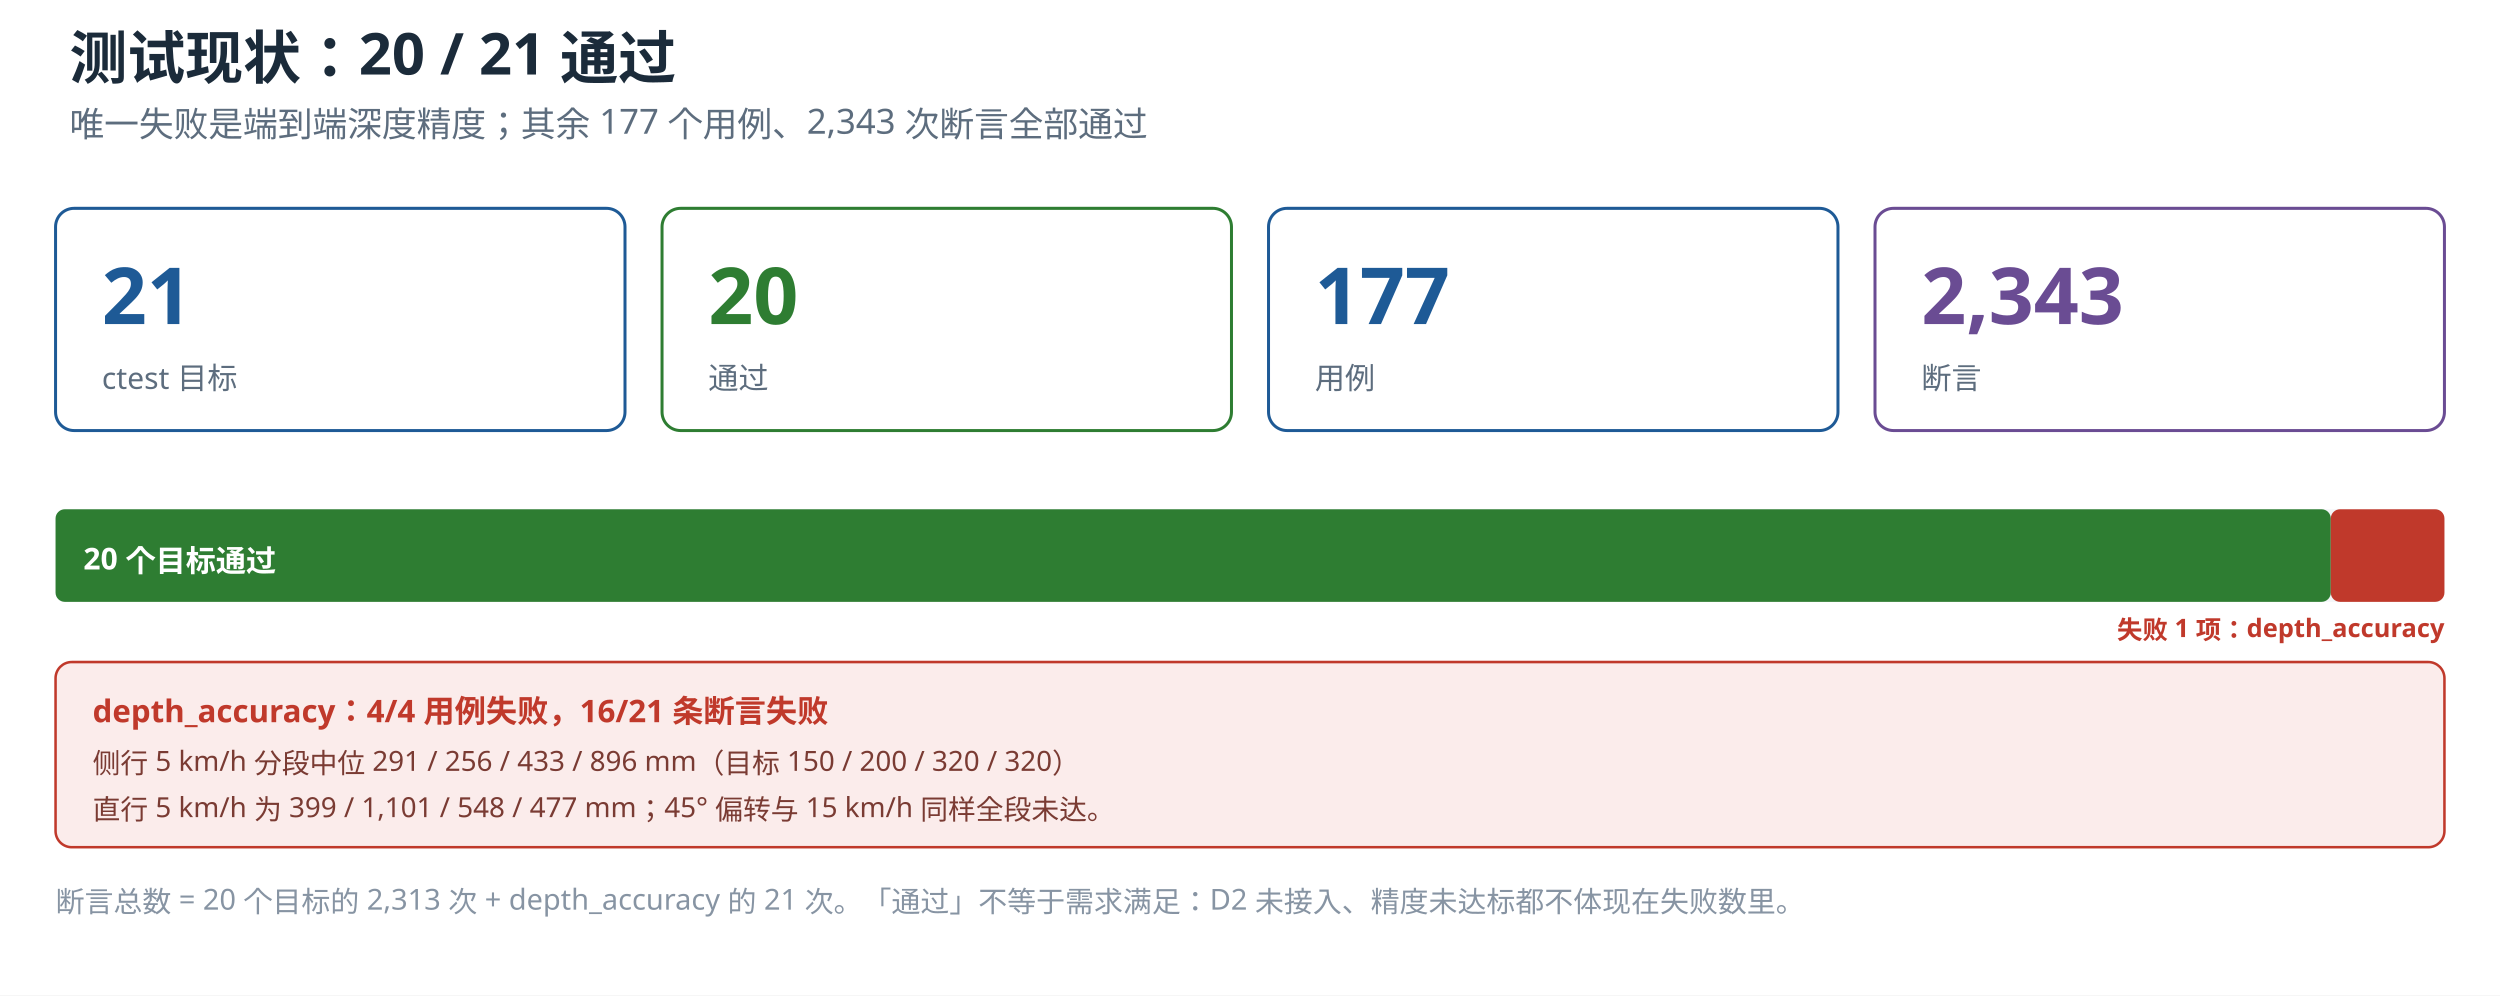
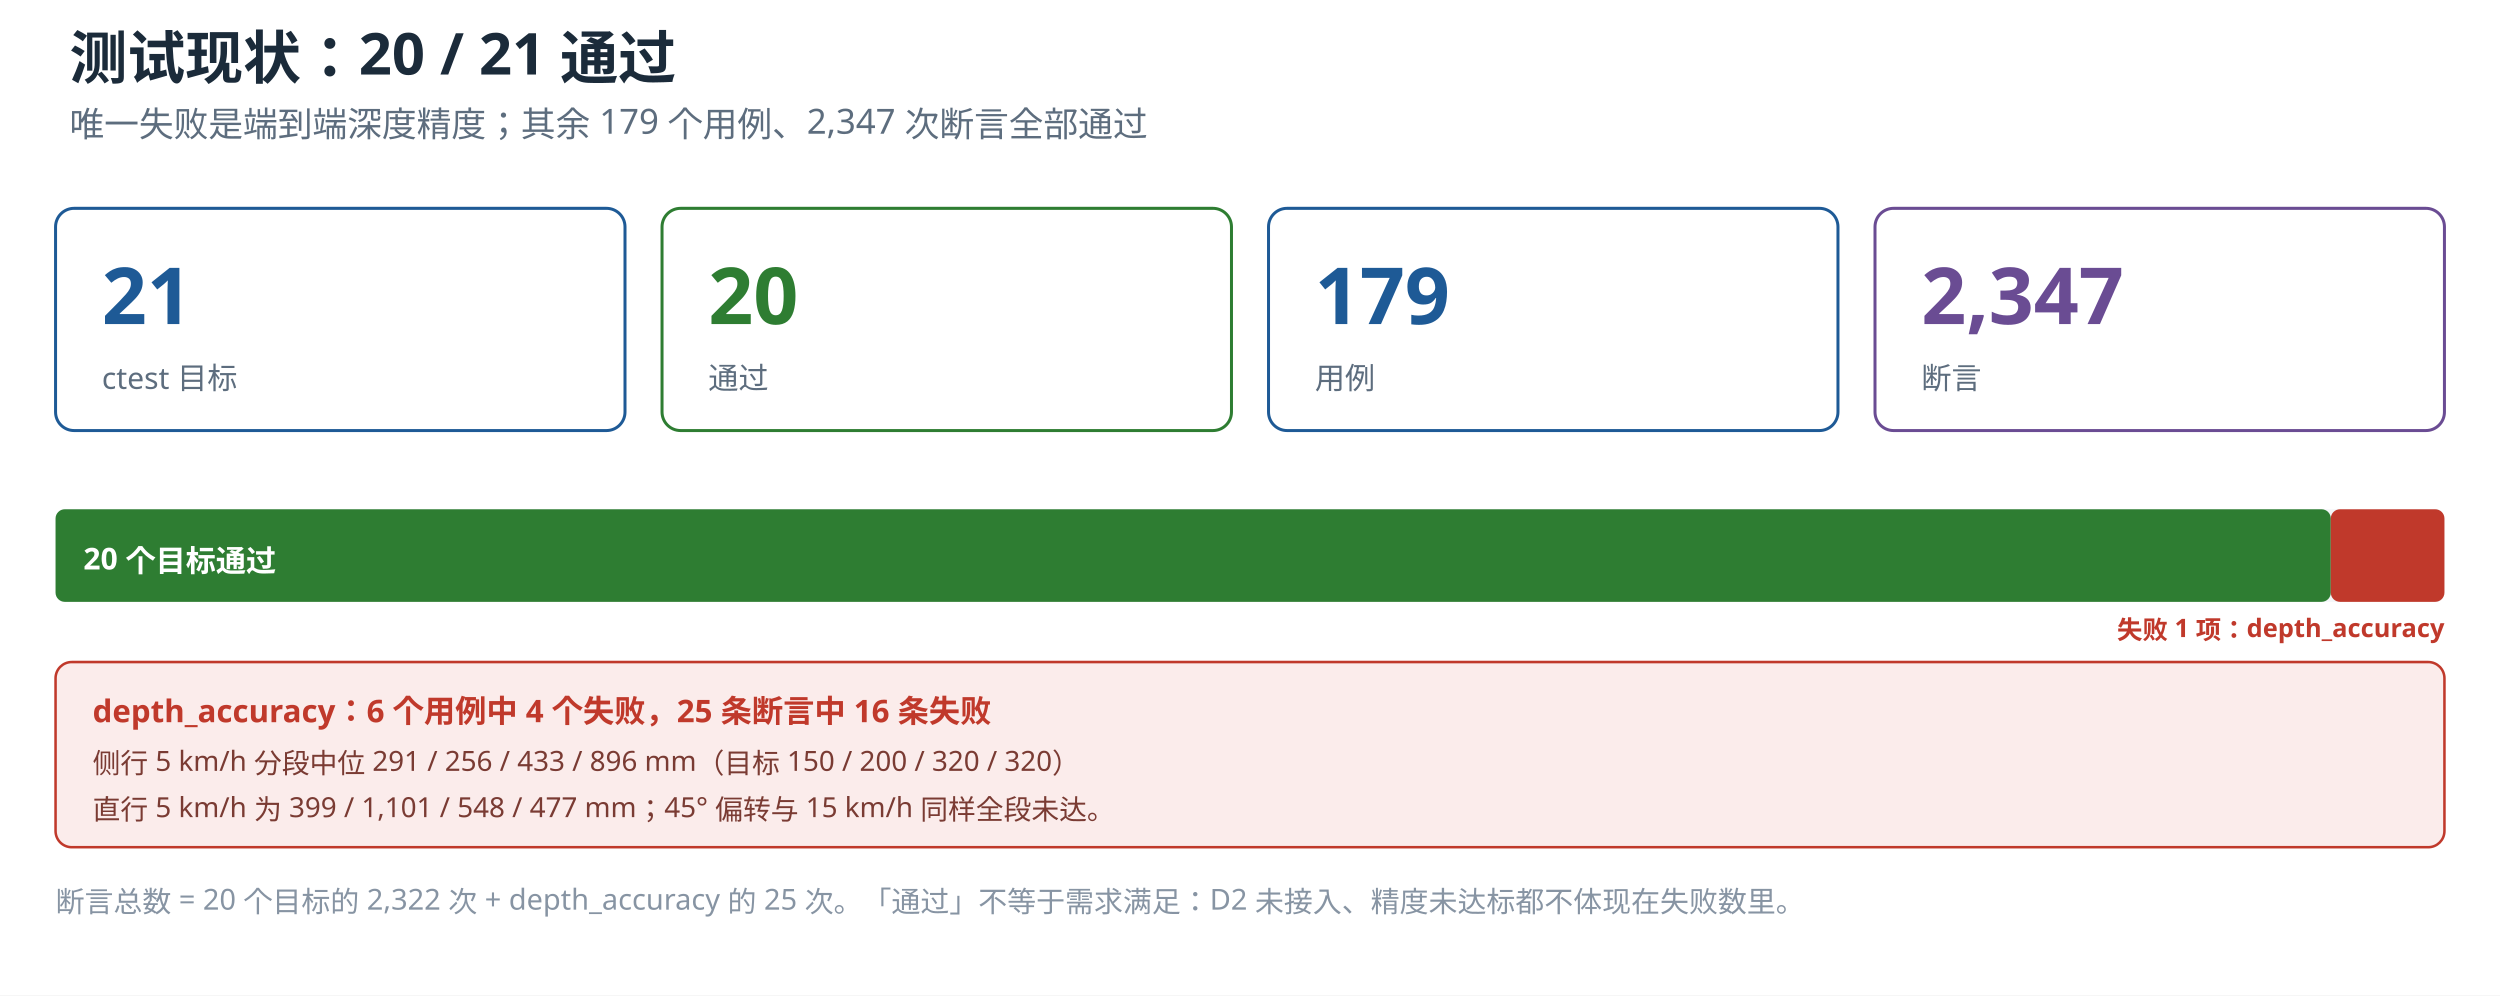
<svg xmlns="http://www.w3.org/2000/svg" viewBox="0 0 1080 430" width="1080" height="430">
  <rect width="1080" height="430" fill="#ffffff" />
  <style>text{font-family:"PingFang SC","Hiragino Sans GB","Heiti SC",sans-serif;}.mono{font-family:"SF Mono","Menlo",monospace;}</style>
  <defs>
    <marker id="ar" viewBox="0 0 10 10" refX="9" refY="5" markerWidth="7" markerHeight="7" orient="auto-start-reverse">
      <path d="M0 0 L10 5 L0 10 z" fill="#456" />
    </marker>
    <marker id="arb" viewBox="0 0 10 10" refX="9" refY="5" markerWidth="7" markerHeight="7" orient="auto-start-reverse">
      <path d="M0 0 L10 5 L0 10 z" fill="#1e5a96" />
    </marker>
    <marker id="arg" viewBox="0 0 10 10" refX="9" refY="5" markerWidth="7" markerHeight="7" orient="auto-start-reverse">
      <path d="M0 0 L10 5 L0 10 z" fill="#2e7d32" />
    </marker>
    <marker id="arr" viewBox="0 0 10 10" refX="9" refY="5" markerWidth="7" markerHeight="7" orient="auto-start-reverse">
      <path d="M0 0 L10 5 L0 10 z" fill="#c0392b" />
    </marker>
  </defs>
  <text x="30.0" y="34.0" font-size="25" fill="#1b2b3a" text-anchor="start" font-weight="600">测试现状：20 / 21 通过</text>
-   <text x="30.0" y="59.0" font-size="15" fill="#5d6d7e" text-anchor="start">唯一失败是端到端深度精度；其余 177 个用例、2,343 次断言全部通过</text>
+   <text x="30.0" y="59.0" font-size="15" fill="#5d6d7e" text-anchor="start">唯一失败是端到端深度精度；其余 179 个用例、2,347 次断言全部通过</text>
  <rect x="24.0" y="90.0" width="246.0" height="96.0" rx="8" fill="#ffffff" stroke="#1e5a96" stroke-width="1.3" />
  <text x="44.0" y="140.0" font-size="34" fill="#1e5a96" text-anchor="start" font-weight="600">21</text>
  <text x="44.0" y="168.0" font-size="13" fill="#5d6d7e" text-anchor="start">ctest 目标</text>
  <rect x="286.0" y="90.0" width="246.0" height="96.0" rx="8" fill="#ffffff" stroke="#2e7d32" stroke-width="1.3" />
  <text x="306.0" y="140.0" font-size="34" fill="#2e7d32" text-anchor="start" font-weight="600">20</text>
  <text x="306.0" y="168.0" font-size="13" fill="#5d6d7e" text-anchor="start">通过</text>
  <rect x="548.0" y="90.0" width="246.0" height="96.0" rx="8" fill="#ffffff" stroke="#1e5a96" stroke-width="1.3" />
-   <text x="568.0" y="140.0" font-size="34" fill="#1e5a96" text-anchor="start" font-weight="600">177</text>
+   <text x="568.0" y="140.0" font-size="34" fill="#1e5a96" text-anchor="start" font-weight="600">179</text>
  <text x="568.0" y="168.0" font-size="13" fill="#5d6d7e" text-anchor="start">用例</text>
  <rect x="810.0" y="90.0" width="246.0" height="96.0" rx="8" fill="#ffffff" stroke="#6a4c93" stroke-width="1.3" />
-   <text x="830.0" y="140.0" font-size="34" fill="#6a4c93" text-anchor="start" font-weight="600">2,343</text>
+   <text x="830.0" y="140.0" font-size="34" fill="#6a4c93" text-anchor="start" font-weight="600">2,347</text>
  <text x="830.0" y="168.0" font-size="13" fill="#5d6d7e" text-anchor="start">断言</text>
  <rect x="24.0" y="220.0" width="1032.0" height="40.0" rx="4" fill="#f4f6f8" />
  <rect x="24.0" y="220.0" width="982.9" height="40.0" rx="4" fill="#2e7d32" />
  <text x="36.0" y="246.0" font-size="13" fill="#ffffff" text-anchor="start" font-weight="600">20 个目标通过</text>
  <rect x="1006.9" y="220.0" width="49.1" height="40.0" rx="4" fill="#c0392b" />
  <text x="1056.0" y="276.0" font-size="11" fill="#c0392b" text-anchor="end" font-weight="600">失败 1 项：depth_accuracy</text>
  <rect x="24.0" y="286.0" width="1032.0" height="80.0" rx="7" fill="#fbeceb" stroke="#c0392b" stroke-width="1.1" />
-   <text x="40.0" y="312.0" font-size="13.5" fill="#c0392b" text-anchor="start" font-weight="600">depth_accuracy：4/4 用例失败，16/21 条断言失败</text>
+   <text x="40.0" y="312.0" font-size="13.5" fill="#c0392b" text-anchor="start" font-weight="600">depth_accuracy：6 个用例中 4 个失败，25 条断言中 16 条失败</text>
  <text x="40.0" y="334.0" font-size="12" fill="#7a3b33" text-anchor="start">侧行 5 km/h 分段中位 291 / 256 / 433 / 896 mm（目标 150 / 200 / 320 / 320）</text>
  <text x="40.0" y="354.0" font-size="12" fill="#7a3b33" text-anchor="start">直行 5 km/h 为 399 / 1,101 / 548 / 477 mm；45° 偏转与 15 km/h 同样全段未达。</text>
-   <text x="24.0" y="394.0" font-size="12.5" fill="#8794a3" text-anchor="start">断言总数 = 20 个目标的 2,313 次 + depth_accuracy 的 21 次。「通过」不等于需求满足：D2 未接入、精度未达标都不体现在失败数里。</text>
+   <text x="24.0" y="394.0" font-size="12.5" fill="#8794a3" text-anchor="start">断言总数 = 20 个目标的 2,322 次 + depth_accuracy 的 25 次。「通过」不等于需求满足：D2 未接入、精度未达标都不体现在失败数里。</text>
</svg>
